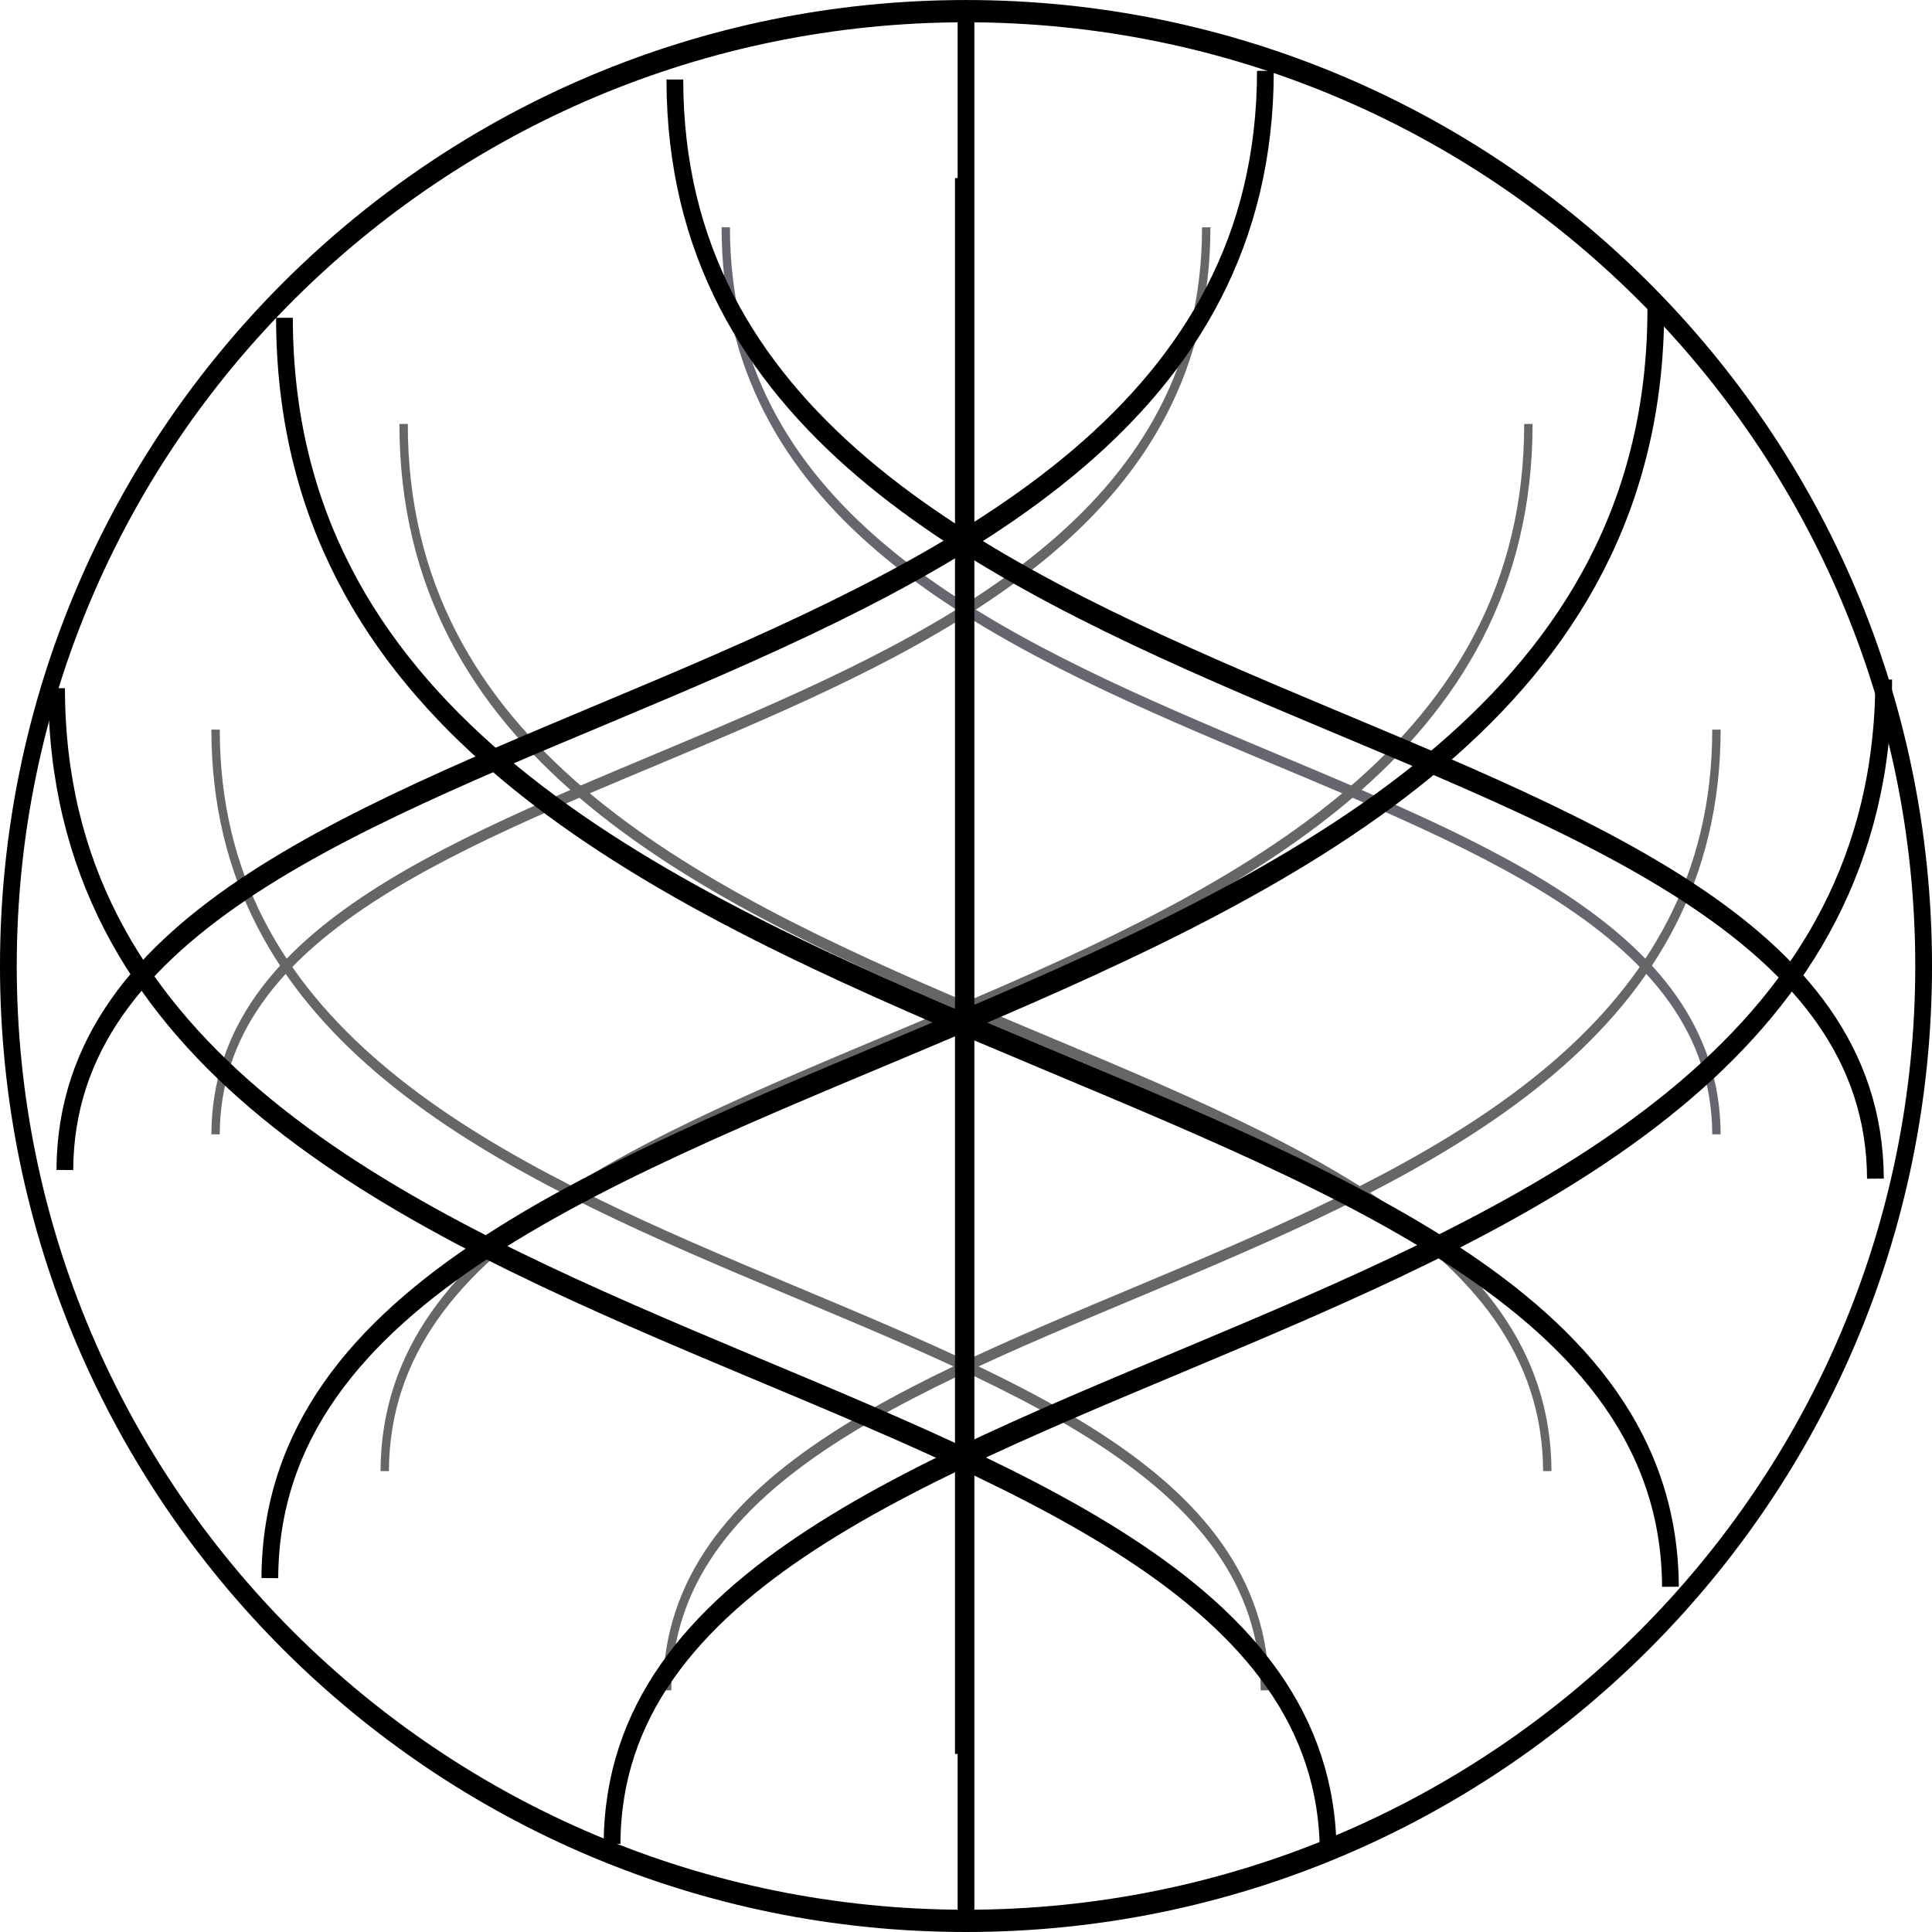
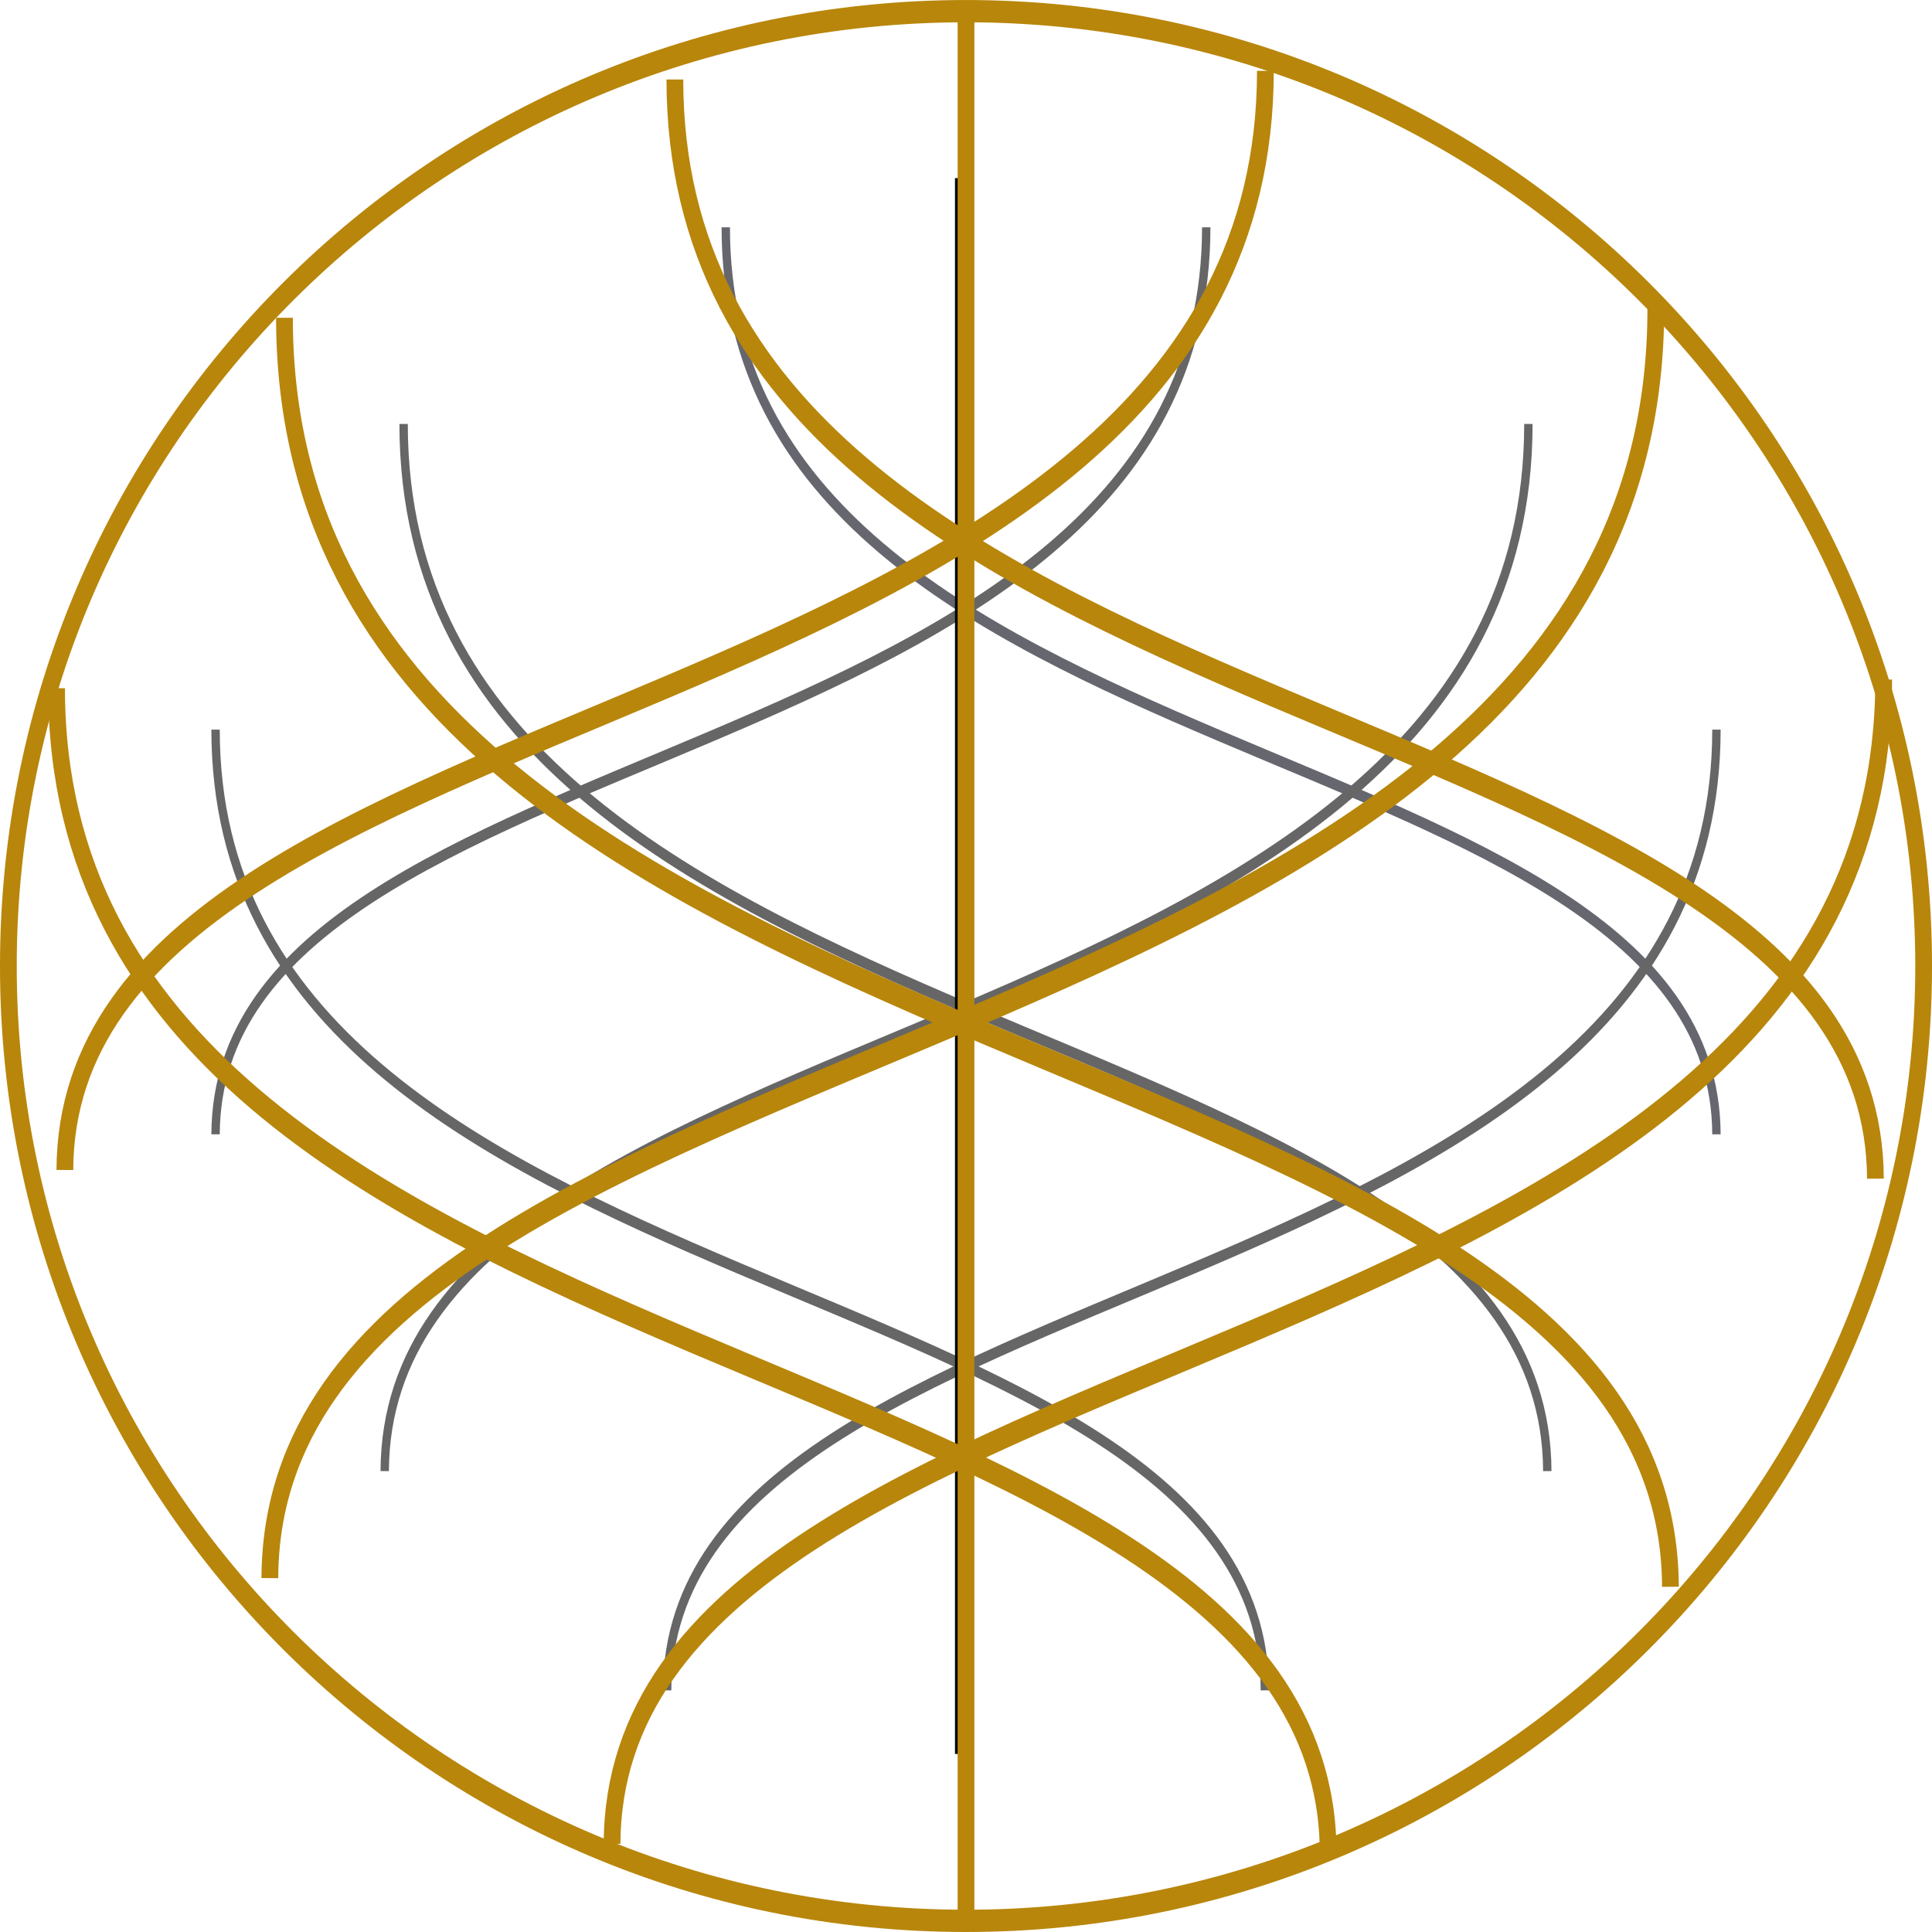
<svg xmlns="http://www.w3.org/2000/svg" xmlns:xlink="http://www.w3.org/1999/xlink" width="200mm" height="200mm" viewBox="0 0 200 200" version="1.1" id="svg8">
  <defs id="defs2">
    <linearGradient id="linearGradient965">
      <stop style="stop-color:#51565e;stop-opacity:1" offset="0" id="stop961" />
      <stop style="stop-color:#ffffff;stop-opacity:0;" offset="1" id="stop963" />
    </linearGradient>
    <linearGradient id="linearGradient928">
      <stop style="stop-color:#ffffff;stop-opacity:1;" offset="0" id="stop924" />
      <stop style="stop-color:#ffffff;stop-opacity:0;" offset="1" id="stop926" />
    </linearGradient>
    <linearGradient id="linearGradient1907">
      <stop style="stop-color:#51565e;stop-opacity:1" offset="0" id="stop1903" />
      <stop style="stop-color:#ffffff;stop-opacity:0;" offset="1" id="stop1905" />
    </linearGradient>
    <linearGradient id="linearGradient1891">
      <stop style="stop-color:#ffffff;stop-opacity:1;" offset="0" id="stop1887" />
      <stop style="stop-color:#ffffff;stop-opacity:0;" offset="1" id="stop1889" />
    </linearGradient>
    <linearGradient id="linearGradient1883">
      <stop style="stop-color:#ffffff;stop-opacity:1;" offset="0" id="stop1879" />
      <stop style="stop-color:#ffffff;stop-opacity:0;" offset="1" id="stop1881" />
    </linearGradient>
    <linearGradient id="default">
      <stop style="stop-color:#51565e;stop-opacity:1" offset="0" id="stop1541" />
-       <stop style="stop-color:#000000;stop-opacity:1" offset="1" id="stop1543" />
+       <stop style="stop-color:#b8860b;stop-opacity:1" offset="1" id="stop1543" />
    </linearGradient>
    <radialGradient xlink:href="#default" id="radialGradient1539" gradientUnits="userSpaceOnUse" gradientTransform="matrix(1,0,0,0.4,9.2226562e-7,24)" cx="188.658" cy="136.282" fx="188.658" fy="136.282" r="100" />
    <radialGradient xlink:href="#default" id="radialGradient1553" gradientUnits="userSpaceOnUse" gradientTransform="matrix(1,0,0,0.4,10.48898,72.2839)" cx="188.658" cy="136.282" fx="188.658" fy="136.282" r="100" />
    <radialGradient xlink:href="#linearGradient1883" id="radialGradient1885" cx="49.041" cy="65.761" fx="49.041" fy="65.761" r="18.042" gradientTransform="matrix(-1.013609,-0.02201321,0.07838218,-3.455877,93.10817,280.4724)" gradientUnits="userSpaceOnUse" />
    <radialGradient xlink:href="#linearGradient1891" id="radialGradient1893" cx="49.041" cy="65.702" fx="49.041" fy="65.702" r="22.644" gradientTransform="matrix(1.011745,-0.01605036,0.03159966,1.945267,-3.671841,-74.89074)" gradientUnits="userSpaceOnUse" />
    <radialGradient xlink:href="#linearGradient1907" id="radialGradient1909" cx="155.727" cy="102.04" fx="155.727" fy="102.04" r="22.774" gradientTransform="matrix(0.9999814,0.00530526,-0.01475764,2.691657,1.713511,-160.0813)" gradientUnits="userSpaceOnUse" />
    <radialGradient xlink:href="#linearGradient928" id="radialGradient930" cx="5e-07" cy="5e-07" fx="5e-07" fy="5e-07" r="100" gradientUnits="userSpaceOnUse" />
    <radialGradient xlink:href="#linearGradient965" id="radialGradient930-3" cx="27.501" cy="-69.747" fx="27.501" fy="-69.747" r="100" gradientUnits="userSpaceOnUse" gradientTransform="matrix(1.185669,0.00701374,-0.00591532,0.9999825,-203.724,-200.1354)" />
  </defs>
  <g id="layer1">
    <g id="g1156" transform="matrix(1.002921,0,0,1.333434,-0.2920795,-4.1930395e-5)" style="stroke-width:0.865">
      <path style="fill:none;stroke:#666666;stroke-width:0.865;stroke-linecap:butt;stroke-linejoin:miter;stroke-miterlimit:4;stroke-dasharray:none;stroke-opacity:1" d="m 41.951,32.912 c 0.018,50.209 117.847,44.317 118.049,81.295" id="path884-06" />
      <path style="fill:none;stroke:#666666;stroke-width:0.865;stroke-linecap:butt;stroke-linejoin:miter;stroke-miterlimit:4;stroke-dasharray:none;stroke-opacity:1" d="m 22.541,56.642 c 0.017,46.066 108.124,40.659 108.309,74.586" id="path884-3-2" />
      <path style="fill:none;stroke:#66666f;stroke-width:0.865;stroke-linecap:butt;stroke-linejoin:miter;stroke-miterlimit:4;stroke-dasharray:none;stroke-opacity:1" d="M 75.203,17.647 C 75.22,61.137 177.285,56.033 177.459,88.062" id="path884-3-6-6" />
      <path style="fill:none;stroke:#666666;stroke-width:0.865;stroke-linecap:butt;stroke-linejoin:miter;stroke-miterlimit:4;stroke-dasharray:none;stroke-opacity:1" d="M 158.049,32.912 C 158.031,83.121 40.202,77.229 40.001,114.207" id="path884-0-8" />
      <path style="fill:none;stroke:#666666;stroke-width:0.865;stroke-linecap:butt;stroke-linejoin:miter;stroke-miterlimit:4;stroke-dasharray:none;stroke-opacity:1" d="m 177.459,56.642 c -0.017,46.066 -108.124,40.659 -108.309,74.586" id="path884-3-9-7" />
      <path style="fill:none;stroke:#666666;stroke-width:0.865;stroke-linecap:butt;stroke-linejoin:miter;stroke-miterlimit:4;stroke-dasharray:none;stroke-opacity:1" d="M 124.797,17.647 C 124.78,61.137 22.715,56.033 22.541,88.062" id="path884-3-6-3-9" />
      <path style="fill:none;stroke:#000000;stroke-width:0.865;stroke-linecap:butt;stroke-linejoin:miter;stroke-miterlimit:4;stroke-dasharray:none;stroke-opacity:1" d="m 99.296,13.825 c 0,122.34 0,122.34 0,122.34" id="path2855-2" />
-       <rect style="fill:none;fill-opacity:1;stroke:#000000;stroke-width:1.729;stroke-miterlimit:4;stroke-dasharray:none;stroke-opacity:0.999;stop-color:#000000" id="rect914" width="197.691" height="148.258" x="1.155" y="0.866" rx="99.709" ry="74.994" />
-       <path style="fill:none;stroke:#000000;stroke-width:1.729;stroke-linecap:butt;stroke-linejoin:miter;stroke-miterlimit:4;stroke-dasharray:none;stroke-opacity:1" d="M 29.653,24.67 C 29.676,85.516 172.466,78.375 172.71,123.187" id="path884" />
-       <path style="fill:none;stroke:#000000;stroke-width:1.729;stroke-linecap:butt;stroke-linejoin:miter;stroke-miterlimit:4;stroke-dasharray:none;stroke-opacity:1" d="M 6.131,53.428 C 6.152,109.252 137.161,102.7 137.385,143.814" id="path884-3" />
-       <path style="fill:none;stroke:#000000;stroke-width:1.729;stroke-linecap:butt;stroke-linejoin:miter;stroke-miterlimit:4;stroke-dasharray:none;stroke-opacity:1" d="M 69.95,6.171 C 69.97,58.874 193.657,52.689 193.869,91.504" id="path884-3-6" />
-       <path style="fill:none;stroke:#000000;stroke-width:1.729;stroke-linecap:butt;stroke-linejoin:miter;stroke-miterlimit:4;stroke-dasharray:none;stroke-opacity:1" d="M 171.201,23.997 C 171.178,84.843 28.388,77.702 28.144,122.514" id="path884-0" />
-       <path style="fill:none;stroke:#000000;stroke-width:1.729;stroke-linecap:butt;stroke-linejoin:miter;stroke-miterlimit:4;stroke-dasharray:none;stroke-opacity:1" d="M 194.722,52.755 C 194.702,108.579 63.693,102.027 63.468,143.141" id="path884-3-9" />
-       <path style="fill:none;stroke:#000000;stroke-width:1.729;stroke-linecap:butt;stroke-linejoin:miter;stroke-miterlimit:4;stroke-dasharray:none;stroke-opacity:1" d="M 130.903,5.498 C 130.884,58.201 7.197,52.016 6.985,90.831" id="path884-3-6-3" />
-       <path style="fill:none;stroke:#000000;stroke-width:1.729;stroke-linecap:butt;stroke-linejoin:miter;stroke-miterlimit:4;stroke-dasharray:none;stroke-opacity:1" d="M 100,0.866 C 100,149.124 100,149.124 100,149.124" id="path2855" />
+       <rect style="fill:none;fill-opacity:1;stroke:#b8860b;stroke-width:1.729;stroke-miterlimit:4;stroke-dasharray:none;stroke-opacity:0.999;stop-color:#b8860b" id="rect914" width="197.691" height="148.258" x="1.155" y="0.866" rx="99.709" ry="74.994" />
+       <path style="fill:none;stroke:#b8860b;stroke-width:1.729;stroke-linecap:butt;stroke-linejoin:miter;stroke-miterlimit:4;stroke-dasharray:none;stroke-opacity:1" d="M 29.653,24.67 C 29.676,85.516 172.466,78.375 172.71,123.187" id="path884" />
+       <path style="fill:none;stroke:#b8860b;stroke-width:1.729;stroke-linecap:butt;stroke-linejoin:miter;stroke-miterlimit:4;stroke-dasharray:none;stroke-opacity:1" d="M 6.131,53.428 C 6.152,109.252 137.161,102.7 137.385,143.814" id="path884-3" />
+       <path style="fill:none;stroke:#b8860b;stroke-width:1.729;stroke-linecap:butt;stroke-linejoin:miter;stroke-miterlimit:4;stroke-dasharray:none;stroke-opacity:1" d="M 69.95,6.171 C 69.97,58.874 193.657,52.689 193.869,91.504" id="path884-3-6" />
+       <path style="fill:none;stroke:#b8860b;stroke-width:1.729;stroke-linecap:butt;stroke-linejoin:miter;stroke-miterlimit:4;stroke-dasharray:none;stroke-opacity:1" d="M 171.201,23.997 C 171.178,84.843 28.388,77.702 28.144,122.514" id="path884-0" />
+       <path style="fill:none;stroke:#b8860b;stroke-width:1.729;stroke-linecap:butt;stroke-linejoin:miter;stroke-miterlimit:4;stroke-dasharray:none;stroke-opacity:1" d="M 194.722,52.755 C 194.702,108.579 63.693,102.027 63.468,143.141" id="path884-3-9" />
+       <path style="fill:none;stroke:#b8860b;stroke-width:1.729;stroke-linecap:butt;stroke-linejoin:miter;stroke-miterlimit:4;stroke-dasharray:none;stroke-opacity:1" d="M 130.903,5.498 C 130.884,58.201 7.197,52.016 6.985,90.831" id="path884-3-6-3" />
+       <path style="fill:none;stroke:#b8860b;stroke-width:1.729;stroke-linecap:butt;stroke-linejoin:miter;stroke-miterlimit:4;stroke-dasharray:none;stroke-opacity:1" d="M 100,0.866 C 100,149.124 100,149.124 100,149.124" id="path2855" />
    </g>
  </g>
</svg>
